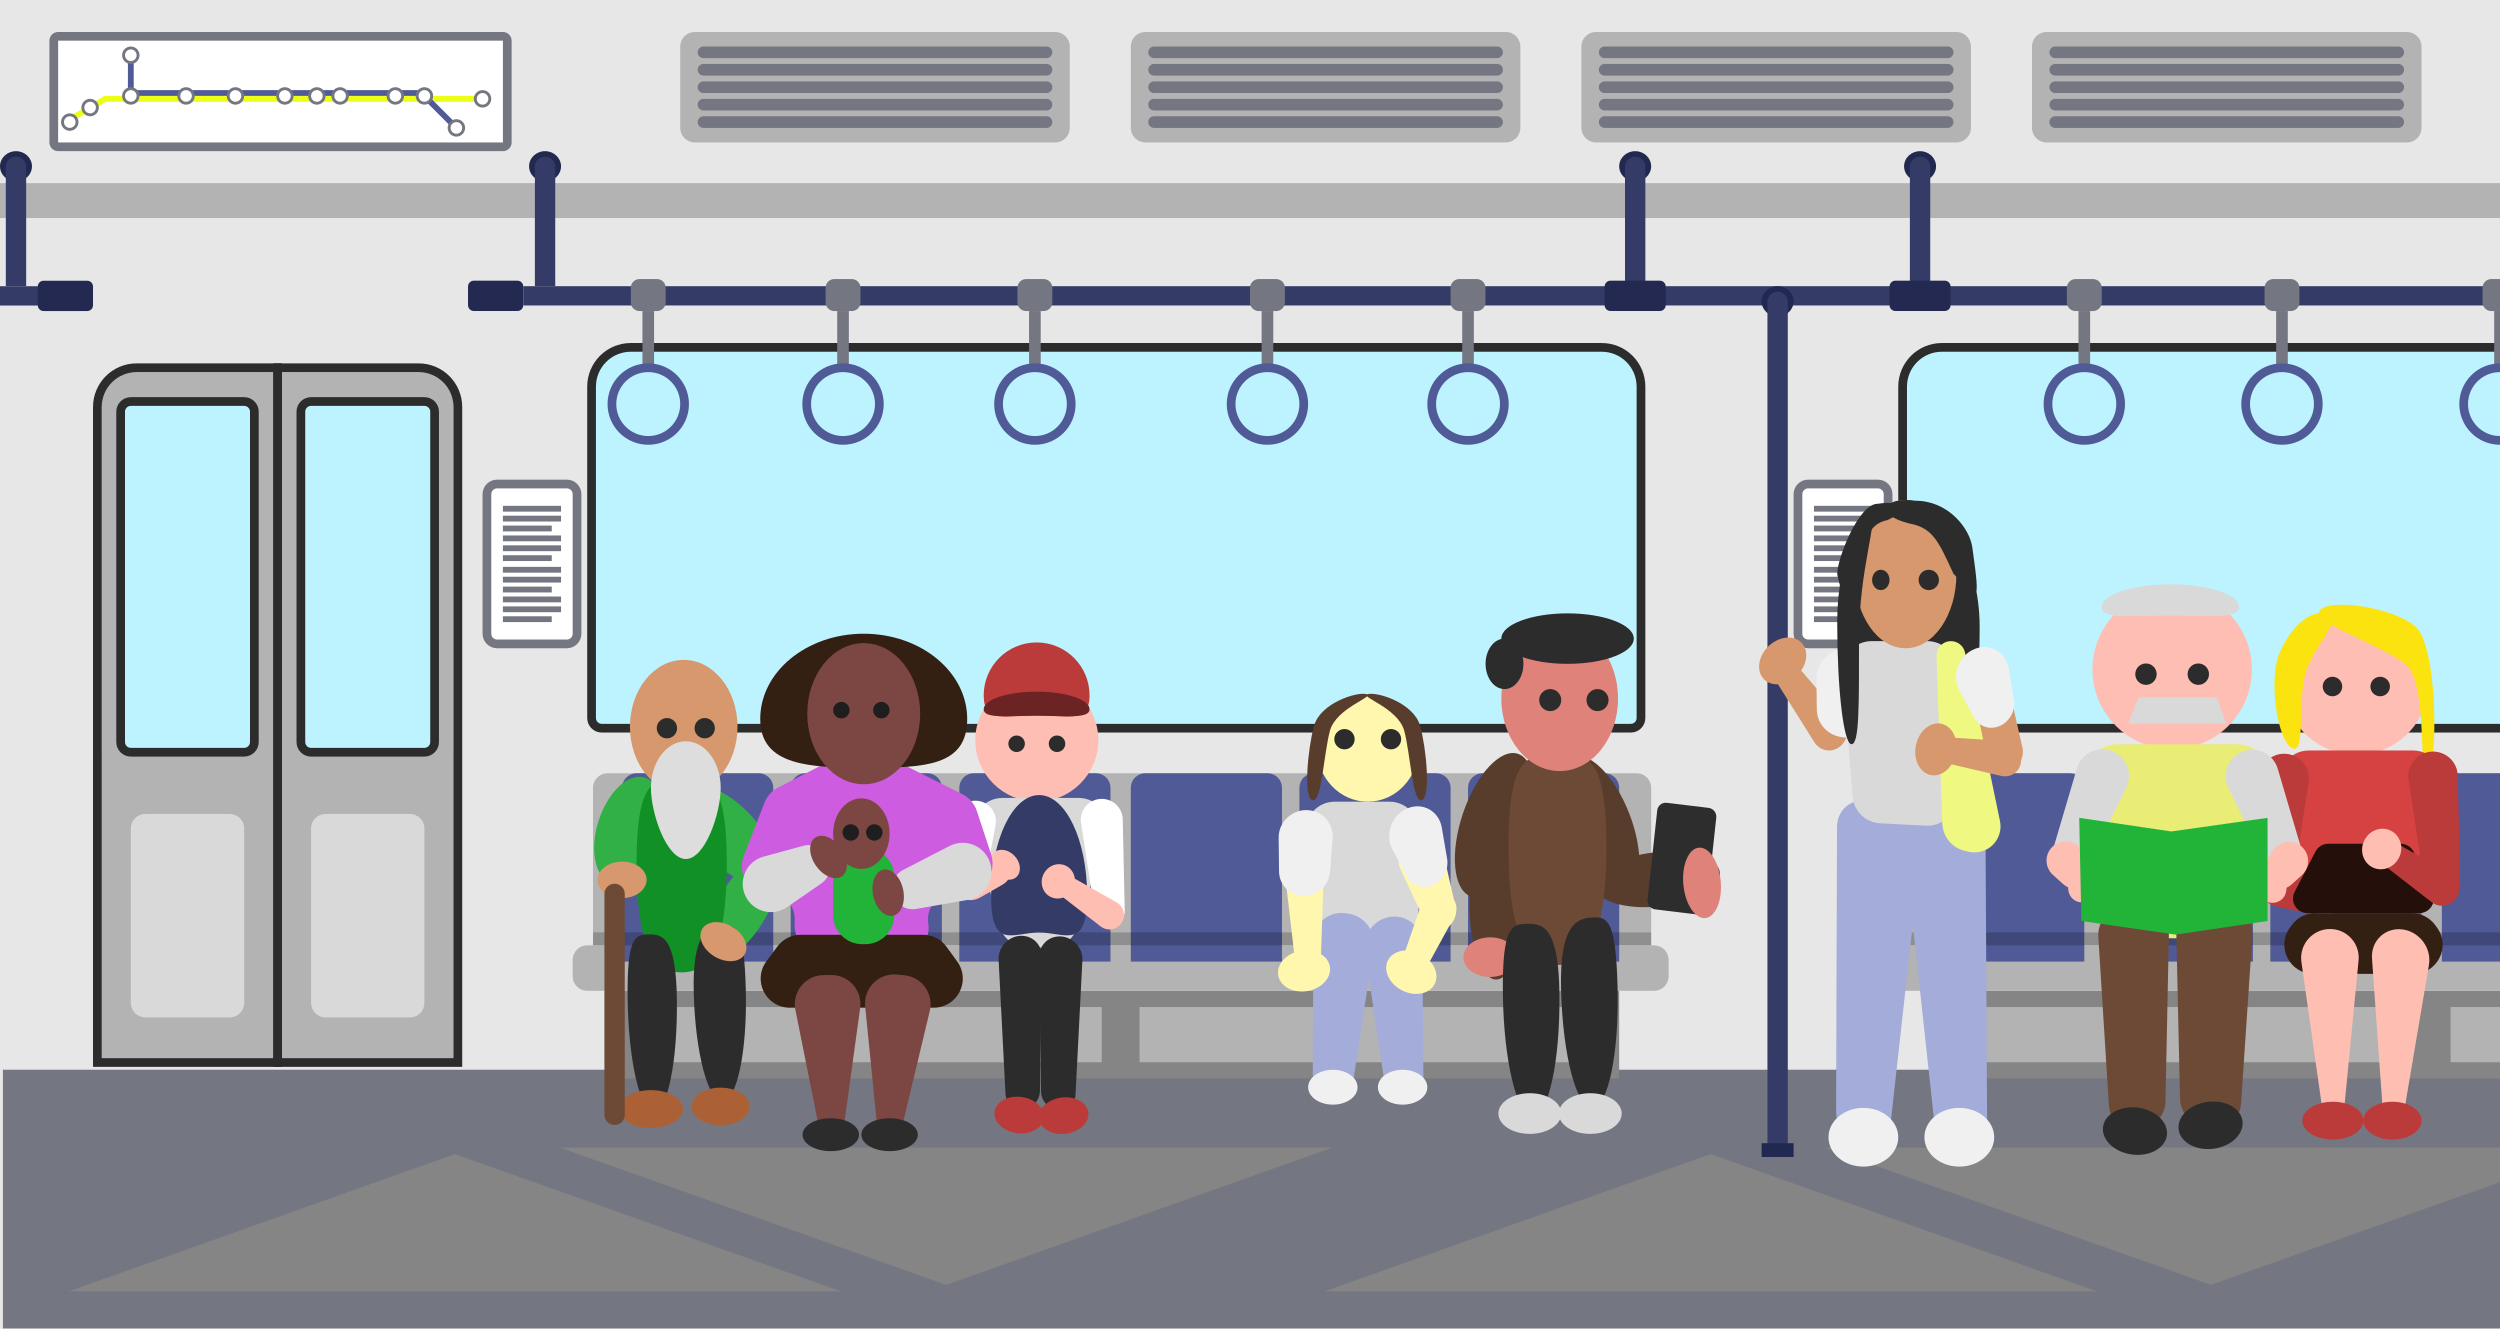
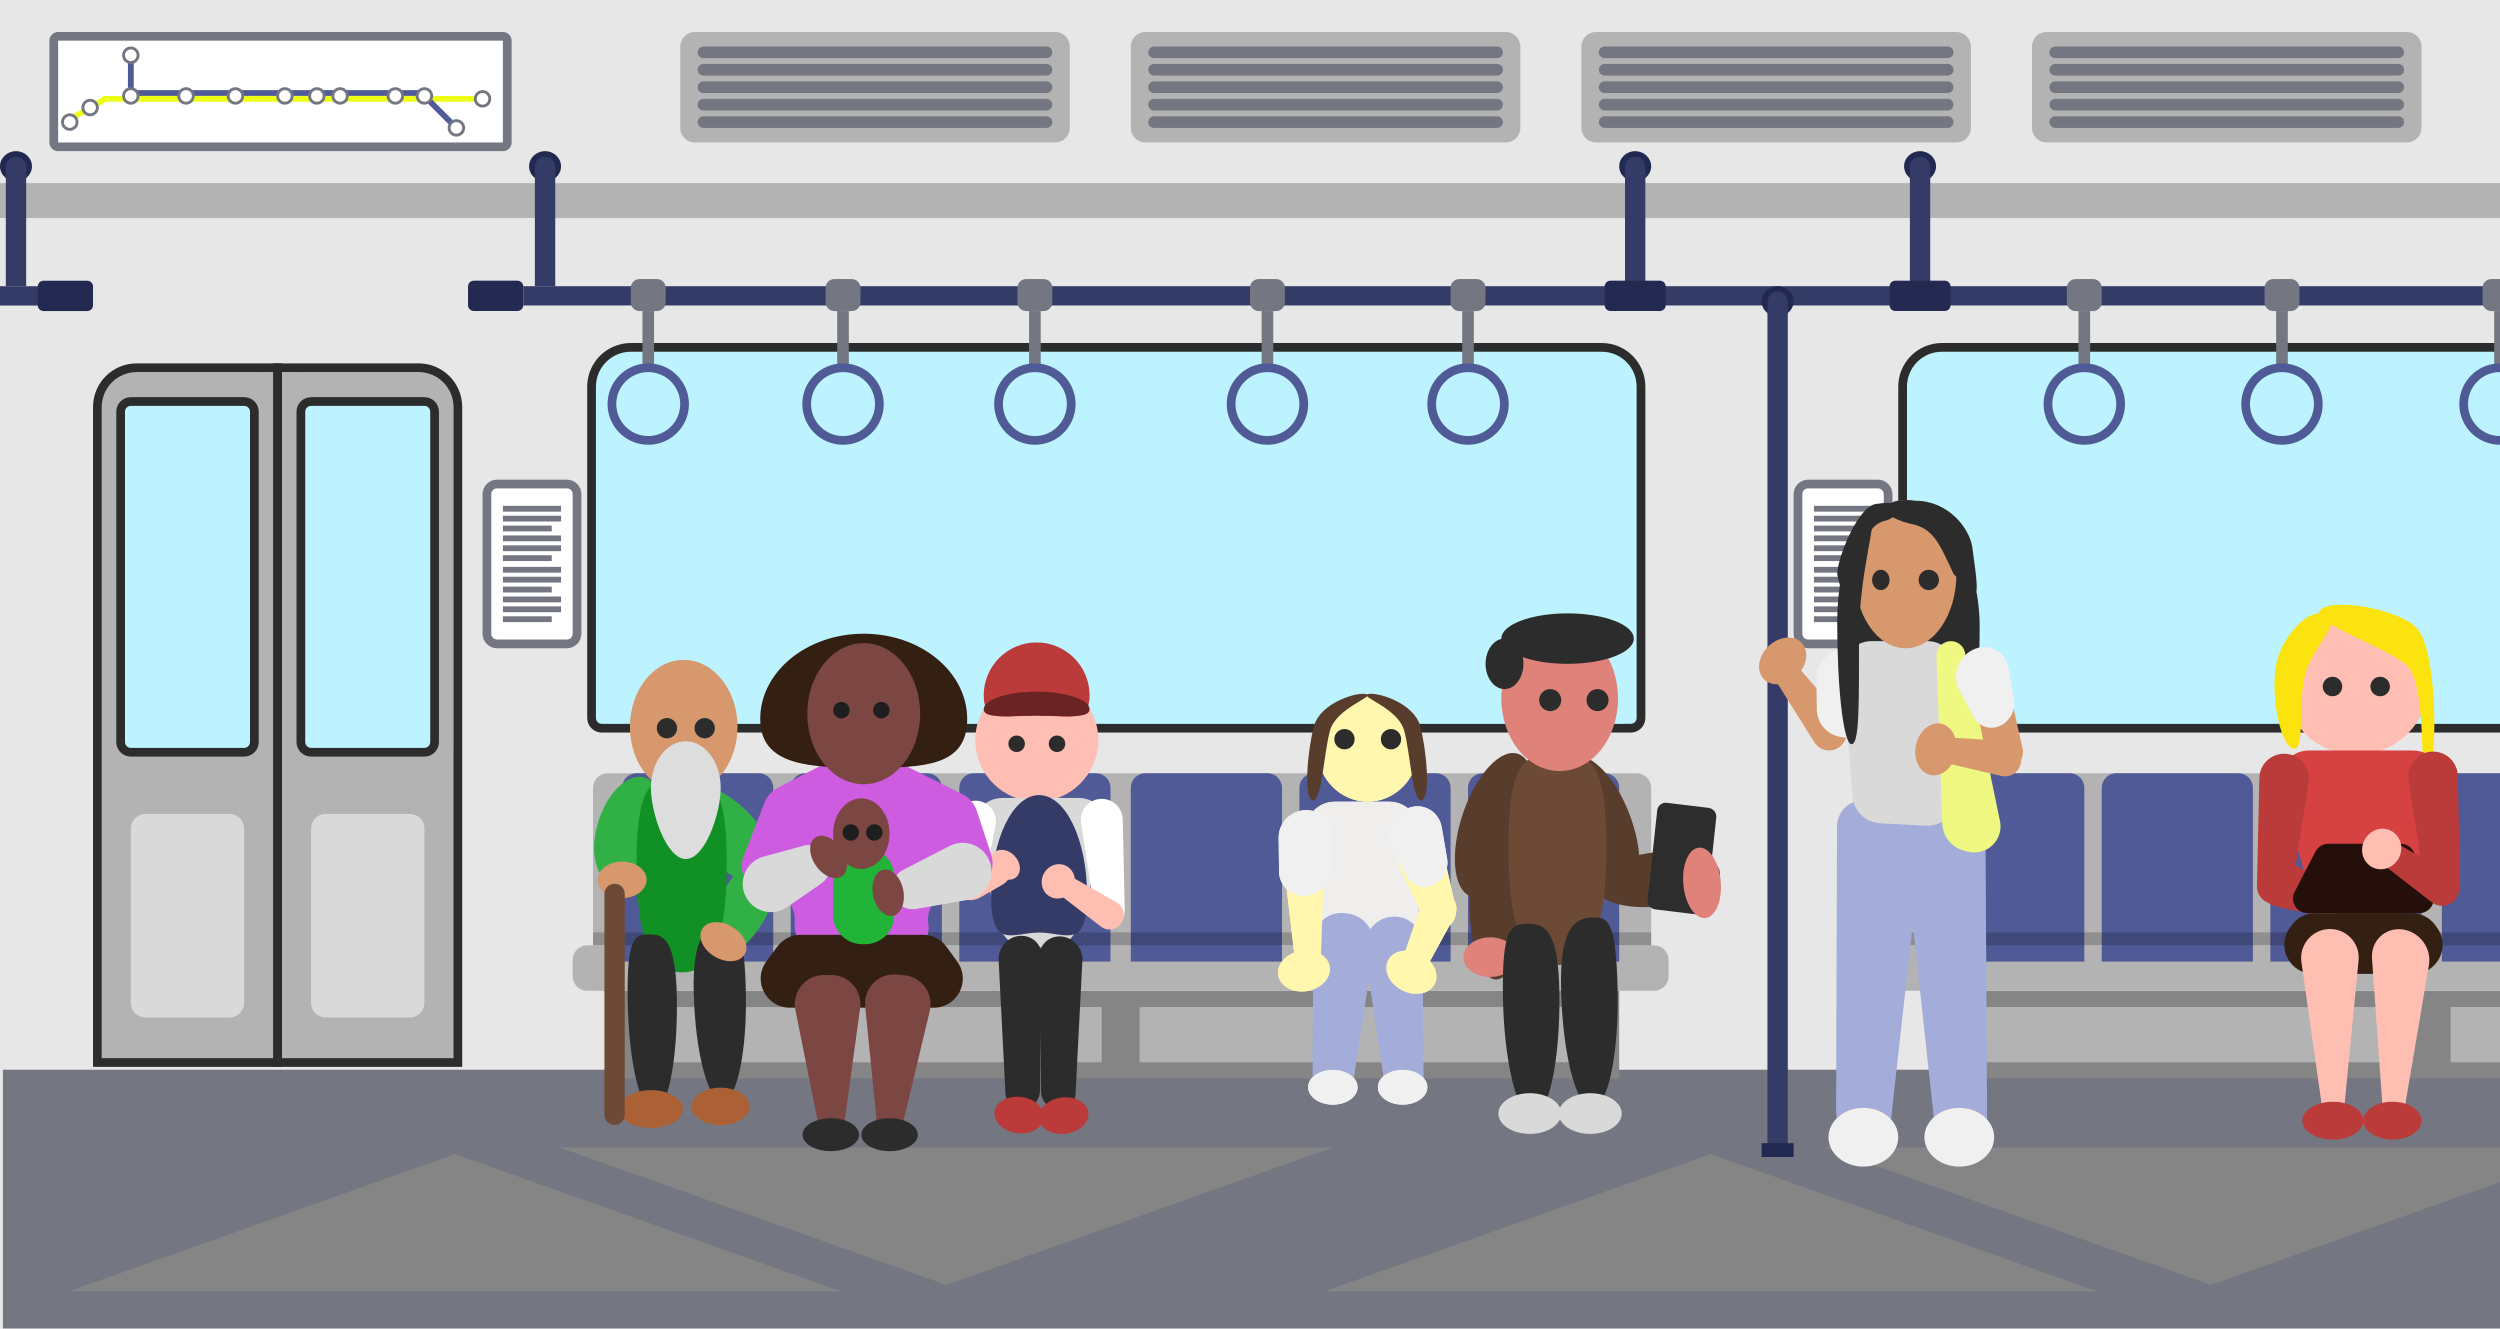
<svg xmlns="http://www.w3.org/2000/svg" width="860" height="457" fill="none" viewBox="0 0 860 457">
  <g clip-path="url(#a)">
    <path fill="#E7E7E7" d="M0 0h860v457H0z" />
    <path fill="#747681" d="M1 368h860v90H1z" />
    <path fill="#858585" d="m156.5 397 132.935 47.25H23.565L156.5 397Zm432 0 132.935 47.25h-265.87L588.5 397Zm-263 45-132.935-47.25h265.87L325.5 442Zm435 0-132.935-47.25h265.87L760.5 442Z" />
    <path fill="#BCF3FF" stroke="#2C2C2C" stroke-width="3" d="M551 119.5H217c-7.456 0-13.5 6.044-13.5 13.5v114a3.5 3.5 0 0 0 3.5 3.5h354a3.5 3.5 0 0 0 3.5-3.5V133c0-7.456-6.044-13.5-13.5-13.5Zm433 0H668c-7.456 0-13.5 6.044-13.5 13.5v114a3.5 3.5 0 0 0 3.5 3.5h336a3.5 3.5 0 0 0 3.5-3.5V133c0-7.456-6.044-13.5-13.5-13.5Z" />
    <path fill="#858585" d="M214 340.84h343V371H214z" />
    <path fill="#B3B3B3" d="M225 346.426h154v18.989H225zm167 0h154v18.989H392z" />
    <rect width="377" height="15.638" x="197" y="325.202" fill="#B3B3B3" rx="5" />
    <path fill="#B3B3B3" d="M204 271a5 5 0 0 1 5-5h354a5 5 0 0 1 5 5v54.202H204V271Z" />
    <path fill="#4F5A97" d="M214 271a5 5 0 0 1 5-5h42a5 5 0 0 1 5 5v59.787h-52V271Zm175 0a5 5 0 0 1 5-5h42a5 5 0 0 1 5 5v59.787h-52V271Zm-117 0a5 5 0 0 1 5-5h42a5 5 0 0 1 5 5v59.787h-52V271Zm175 0a5 5 0 0 1 5-5h42a5 5 0 0 1 5 5v59.787h-52V271Zm-117 0a5 5 0 0 1 5-5h42a5 5 0 0 1 5 5v59.787h-52V271Zm175 0a5 5 0 0 1 5-5h42a5 5 0 0 1 5 5v59.787h-52V271Z" />
    <path fill="#000" fill-opacity=".2" d="M204 320.734h364v4.468H204z" />
    <ellipse cx="10.668" cy="18.996" fill="#30B045" rx="10.668" ry="18.996" transform="matrix(.93518 .35418 -.32041 .94728 212.173 263.82)" />
    <ellipse cx="10.244" cy="20.983" fill="#30B045" rx="10.244" ry="20.983" transform="matrix(.69361 -.72035 .69224 .72167 228.92 279.397)" />
    <ellipse cx="8.601" cy="19.974" fill="#31B045" rx="8.601" ry="19.974" transform="matrix(.8632 .50487 -.49508 .86885 258.195 290)" />
    <path fill="#119125" d="M250.013 297c0 30.77-6.948 37.5-15.519 37.5s-15.519-6.73-15.519-37.5 6.948-29 15.519-29 15.519-1.77 15.519 29Z" />
    <ellipse cx="8.44" cy="6.287" fill="#D6986C" rx="8.44" ry="6.287" transform="rotate(-.256 66446.379 -45854.181) skewX(-.11)" />
    <path fill="#2C2C2C" d="M232.842 343.625c.298 21.409-3.25 38.789-7.925 38.819-4.675.029-8.707-17.303-9.005-38.712-.298-21.41 2.579-22.278 7.254-22.308 4.675-.029 9.378.791 9.676 22.201Zm23.713-3.161c.546 20.91-3.021 38.093-7.967 38.378-4.946.284-9.398-16.436-9.944-37.346-.546-20.911 4.998-22.786 9.944-23.071 4.946-.285 7.421 1.129 7.967 22.039Z" />
    <ellipse cx="235.203" cy="250" fill="#D6986C" rx="18.5" ry="23" />
    <path fill="#DDD" d="M247.92 271c0 8.837-5.373 24.5-12 24.5-6.628 0-12-15.663-12-24.5s5.372-16 12-16c6.627 0 12 7.163 12 16Z" />
    <circle cx="229.42" cy="250.5" r="3.5" fill="#2C2C2C" />
    <circle cx="242.42" cy="250.5" r="3.5" fill="#2C2C2C" />
    <ellipse cx="8.51" cy="5.945" fill="#D6986C" rx="8.51" ry="5.945" transform="matrix(.8632 .50487 -.49508 .86885 244.461 314.47)" />
    <ellipse cx="223.92" cy="381.5" fill="#AB6135" rx="11" ry="6.5" />
    <ellipse cx="247.896" cy="380.603" fill="#AB6135" rx="9.976" ry="6.451" />
    <rect width="7" height="83" x="207.92" y="304" fill="#6C4A36" rx="3.5" />
    <path fill="#858585" d="M665 340.84h343V371H665z" />
    <path fill="#B3B3B3" d="M676 346.426h154v18.989H676zm167 0h154v18.989H843z" />
    <rect width="377" height="15.638" x="648" y="325.202" fill="#B3B3B3" rx="5" />
    <path fill="#B3B3B3" d="M655 271a5 5 0 0 1 5-5h354c2.76 0 5 2.239 5 5v54.202H655V271Z" />
    <path fill="#4F5A97" d="M665 271a5 5 0 0 1 5-5h42a5 5 0 0 1 5 5v59.787h-52V271Zm175 0a5 5 0 0 1 5-5h42a5 5 0 0 1 5 5v59.787h-52V271Zm-117 0a5 5 0 0 1 5-5h42a5 5 0 0 1 5 5v59.787h-52V271Zm58 0a5 5 0 0 1 5-5h42a5 5 0 0 1 5 5v59.787h-52V271Z" />
    <path fill="#000" fill-opacity=".2" d="M655 320.734h364v4.468H655z" />
    <rect width="31" height="55" x="167.5" y="166.5" fill="#fff" stroke="#747681" stroke-width="3" rx="3.5" />
    <path stroke="#747681" stroke-width="2" d="M173 175h20m-20 10.2h20m-20-6.8h20m-20 10.2h20m-20-6.8h16.8M173 192h16.8m-16.8 4h20m-20 10.2h20m-20-6.8h20m-20 10.2h20m-20-6.8h16.8M173 213h16.8" />
    <rect width="31" height="55" x="618.5" y="166.5" fill="#fff" stroke="#747681" stroke-width="3" rx="3.5" />
    <path stroke="#747681" stroke-width="2" d="M624 175h20m-20 10.2h20m-20-6.8h20m-20 10.2h20m-20-6.8h16.8M624 192h16.8m-16.8 4h20m-20 10.2h20m-20-6.8h20m-20 10.2h20m-20-6.8h16.8M624 213h16.8" />
    <path fill="#B3B3B3" d="M0 63h860v12H0z" />
    <path fill="#333B66" d="M18 98.466h-37v6.638h37z" />
    <rect width="19" height="10.431" fill="#232950" rx="2" transform="matrix(-1 0 0 1 32 96.569)" />
    <ellipse cx="5.5" cy="5.216" fill="#222950" rx="5.5" ry="5.216" transform="matrix(-1 0 0 1 11 52)" />
    <path fill="#333B66" d="M9 98.466v-41.07a3.5 3.5 0 0 0-7 0v41.07h7Zm171-.017h680v6.636H180z" />
    <rect width="19" height="10.427" x="161" y="96.553" fill="#232950" rx="2" />
    <ellipse cx="187.5" cy="57.214" fill="#222950" rx="5.5" ry="5.214" />
    <path fill="#333B66" d="M184 98.45V57.395a3.5 3.5 0 1 1 7 0v41.053h-7Z" />
    <ellipse cx="562.5" cy="57.214" fill="#222950" rx="5.5" ry="5.214" />
    <ellipse cx="660.5" cy="57.214" fill="#222950" rx="5.5" ry="5.214" />
    <path fill="#333B66" d="M559 98.45V57.395a3.5 3.5 0 1 1 7 0v41.053h-7Z" />
    <ellipse cx="611.5" cy="103.663" fill="#222950" rx="5.5" ry="5.214" />
    <path fill="#333B66" d="M608 395.156V103.845a3.5 3.5 0 1 1 7 0v291.311h-7ZM657 98.45V57.395a3.5 3.5 0 1 1 7 0v41.053h-7Z" />
    <path fill="#222950" d="M606 393.26h11V398h-11z" />
    <rect width="21" height="10.427" x="552" y="96.553" fill="#232950" rx="2" />
    <rect width="21" height="10.427" x="650" y="96.553" fill="#232950" rx="2" />
    <rect width="12" height="11" x="217" y="96" fill="#747681" rx="3" />
    <path fill="#747681" d="M221 107h4v19h-4z" />
    <circle cx="223" cy="139" r="12.5" stroke="#4F5A97" stroke-width="3" />
    <rect width="12" height="11" x="350" y="96" fill="#747681" rx="3" />
    <path fill="#747681" d="M354 107h4v19h-4z" />
    <circle cx="356" cy="139" r="12.5" stroke="#4F5A97" stroke-width="3" />
    <rect width="12" height="11" x="499" y="96" fill="#747681" rx="3" />
    <path fill="#747681" d="M503 107h4v19h-4z" />
    <circle cx="505" cy="139" r="12.5" stroke="#4F5A97" stroke-width="3" />
    <rect width="12" height="11" x="284" y="96" fill="#747681" rx="3" />
    <path fill="#747681" d="M288 107h4v19h-4z" />
    <circle cx="290" cy="139" r="12.5" stroke="#4F5A97" stroke-width="3" />
    <rect width="12" height="11" x="430" y="96" fill="#747681" rx="3" />
    <path fill="#747681" d="M434 107h4v19h-4z" />
    <circle cx="436" cy="139" r="12.5" stroke="#4F5A97" stroke-width="3" />
    <rect width="12" height="11" x="711" y="96" fill="#747681" rx="3" />
    <path fill="#747681" d="M715 107h4v19h-4z" />
    <circle cx="717" cy="139" r="12.5" stroke="#4F5A97" stroke-width="3" />
    <rect width="12" height="11" x="779" y="96" fill="#747681" rx="3" />
    <path fill="#747681" d="M783 107h4v19h-4z" />
    <circle cx="785" cy="139" r="12.5" stroke="#4F5A97" stroke-width="3" />
    <rect width="12" height="11" x="854" y="96" fill="#747681" rx="3" />
    <path fill="#747681" d="M858 107h4v19h-4z" />
    <circle cx="860" cy="139" r="12.5" stroke="#4F5A97" stroke-width="3" />
    <rect width="134" height="38" x="234" y="11" fill="#B3B3B3" rx="5" />
    <rect width="122" height="4" x="240" y="40" fill="#747681" rx="2" />
    <rect width="122" height="4" x="240" y="28" fill="#747681" rx="2" />
    <rect width="122" height="4" x="240" y="16" fill="#747681" rx="2" />
    <rect width="122" height="4" x="240" y="34" fill="#747681" rx="2" />
    <rect width="122" height="4" x="240" y="22" fill="#747681" rx="2" />
    <rect width="134" height="38" x="544" y="11" fill="#B3B3B3" rx="5" />
    <rect width="122" height="4" x="550" y="40" fill="#747681" rx="2" />
    <rect width="122" height="4" x="550" y="28" fill="#747681" rx="2" />
    <rect width="122" height="4" x="550" y="16" fill="#747681" rx="2" />
    <rect width="122" height="4" x="550" y="34" fill="#747681" rx="2" />
    <rect width="122" height="4" x="550" y="22" fill="#747681" rx="2" />
    <rect width="134" height="38" x="699" y="11" fill="#B3B3B3" rx="5" />
    <rect width="122" height="4" x="705" y="40" fill="#747681" rx="2" />
    <rect width="122" height="4" x="705" y="28" fill="#747681" rx="2" />
    <rect width="122" height="4" x="705" y="16" fill="#747681" rx="2" />
    <rect width="122" height="4" x="705" y="34" fill="#747681" rx="2" />
    <rect width="122" height="4" x="705" y="22" fill="#747681" rx="2" />
    <rect width="134" height="38" x="389" y="11" fill="#B3B3B3" rx="5" />
    <rect width="122" height="4" x="395" y="40" fill="#747681" rx="2" />
    <rect width="122" height="4" x="395" y="28" fill="#747681" rx="2" />
    <rect width="122" height="4" x="395" y="16" fill="#747681" rx="2" />
    <rect width="122" height="4" x="395" y="34" fill="#747681" rx="2" />
    <rect width="122" height="4" x="395" y="22" fill="#747681" rx="2" />
    <rect width="156" height="38" x="18.5" y="12.5" fill="#fff" stroke="#747681" stroke-width="3" rx="1.5" />
    <rect width="102" height="2" x="44" y="31" fill="#4F5A97" rx="1" />
    <rect width="133" height="2" x="35" y="33" fill="#ECFF14" rx="1" />
    <rect width="19.777" height="2" x="145.414" y="31" fill="#4F5A97" rx="1" transform="rotate(45 145.414 31)" />
    <rect width="15" height="2" x="46" y="18" fill="#4F5A97" rx="1" transform="rotate(90 46 18)" />
    <rect width="15" height="2" x="36.99" y="34.732" fill="#ECFF14" rx="1" transform="rotate(150 36.99 34.732)" />
    <circle cx="64" cy="33" r="2.5" fill="#fff" stroke="#747681" />
    <circle cx="45" cy="33" r="2.5" fill="#fff" stroke="#747681" />
    <circle cx="45" cy="19" r="2.5" fill="#fff" stroke="#747681" />
    <circle cx="31" cy="37" r="2.5" fill="#fff" stroke="#747681" />
    <circle cx="24" cy="42" r="2.5" fill="#fff" stroke="#747681" />
    <circle cx="81" cy="33" r="2.5" fill="#fff" stroke="#747681" />
    <circle cx="98" cy="33" r="2.5" fill="#fff" stroke="#747681" />
    <circle cx="109" cy="33" r="2.5" fill="#fff" stroke="#747681" />
    <circle cx="117" cy="33" r="2.5" fill="#fff" stroke="#747681" />
    <circle cx="136" cy="33" r="2.5" fill="#fff" stroke="#747681" />
    <circle cx="146" cy="33" r="2.5" fill="#fff" stroke="#747681" />
    <circle cx="157" cy="44" r="2.5" fill="#fff" stroke="#747681" />
    <circle cx="166" cy="34" r="2.5" fill="#fff" stroke="#747681" />
    <path fill="#B3B3B3" d="M35 258h59v106H35z" />
    <path fill="#B3B3B3" d="M35 132h6v232h-6zm53-4h6v236h-6z" />
    <path fill="#B3B3B3" d="M38 128h51v11H38z" />
    <path stroke="#2C2C2C" stroke-width="3" d="M47 126.5h48.5v239h-62V140c0-7.456 6.044-13.5 13.5-13.5Z" />
    <rect width="46" height="120.642" x="41.5" y="138.124" fill="#BCF3FF" stroke="#2C2C2C" stroke-width="3" rx="3.5" />
    <path fill="#B3B3B3" d="M156 258H97v106h59z" />
    <path fill="#B3B3B3" d="M156 132h-6v232h6zm-53-4h-6v236h6z" />
    <path fill="#B3B3B3" d="M153 128h-51v11h51z" />
    <path stroke="#2C2C2C" stroke-width="3" d="M144 126.5H95.5v239h62V140c0-7.456-6.044-13.5-13.5-13.5Z" />
    <rect width="46" height="120.642" x="-1.5" y="1.5" fill="#BCF3FF" stroke="#2C2C2C" stroke-width="3" rx="3.5" transform="matrix(-1 0 0 1 148 136.624)" />
    <path fill="#D9D9D9" d="M45 285a5 5 0 0 1 5-5h29a5 5 0 0 1 5 5v60a5 5 0 0 1-5 5H50a5 5 0 0 1-5-5v-60Z" />
    <rect width="39" height="70" x="107" y="280" fill="#D9D9D9" rx="5" />
    <ellipse cx="11.573" cy="25.823" fill="#593D2C" rx="11.573" ry="25.823" transform="matrix(.93518 .35418 -.32041 .94728 511.548 255.284)" />
    <ellipse cx="11.594" cy="25.78" fill="#593D2C" rx="11.594" ry="25.78" transform="matrix(.9172 -.39843 .3617 .9323 529.874 265.056)" />
    <ellipse cx="9.156" cy="25.981" fill="#593D2C" rx="9.156" ry="25.981" transform="rotate(-.256 64048.13 -112974.177) skewX(-.108)" />
    <ellipse cx="9.331" cy="21.669" fill="#593D2C" rx="9.331" ry="21.669" transform="matrix(-.09507 -.99547 .99433 -.10632 549.438 314.098)" />
    <path fill="#6C4A36" d="M552.598 291.279c0 33.382-7.537 40.682-16.835 40.682-9.298 0-16.836-7.3-16.836-40.682 0-33.381 7.538-31.461 16.836-31.461 9.298 0 16.835-1.92 16.835 31.461Z" />
    <ellipse cx="9.156" cy="6.821" fill="#DE827A" rx="9.156" ry="6.821" transform="matrix(.99999 -.00447 .00255 1 503.414 322.48)" />
    <path fill="#2C2C2C" d="M536.439 341.851c.293 23.226-3.822 42.085-9.192 42.122-5.37.037-9.961-18.761-10.254-41.987-.293-23.226 3.013-24.172 8.383-24.209 5.37-.037 10.77.848 11.063 24.074Zm20.002-2.335c.592 22.685-3.277 41.325-8.643 41.634-5.366.309-10.196-17.83-10.788-40.515-.592-22.684 5.422-24.719 10.788-25.028 5.366-.309 8.051 1.225 8.643 23.909Z" />
    <ellipse cx="536.532" cy="240.291" fill="#DE827A" rx="20.07" ry="24.952" />
    <ellipse cx="539.244" cy="219.679" fill="#2C2C2C" rx="22.782" ry="8.679" />
    <ellipse cx="517.547" cy="228.358" fill="#2C2C2C" rx="6.509" ry="8.679" />
    <circle cx="533.277" cy="240.833" r="3.797" fill="#2C2C2C" />
    <circle cx="549.55" cy="240.833" r="3.797" fill="#2C2C2C" />
    <rect width="20.459" height="36.876" fill="#2D2D2D" rx="3" transform="matrix(.99274 .12032 -.10762 .9942 570.406 275.805)" />
    <ellipse cx="12.157" cy="6.45" fill="#DE827A" rx="12.157" ry="6.45" transform="matrix(-.09507 -.99547 .99433 -.10632 580.241 316.488)" />
    <ellipse cx="526.266" cy="383.061" fill="#D9D9D9" rx="10.823" ry="6.999" />
    <ellipse cx="547.047" cy="383.061" fill="#D9D9D9" rx="10.823" ry="6.999" />
    <circle cx="356.665" cy="254.593" r="21.161" fill="#FFBEB3" />
    <circle cx="349.717" cy="255.857" r="2.843" fill="#2C2C2C" />
    <circle cx="363.613" cy="255.857" r="2.843" fill="#2C2C2C" />
    <path fill="#D9D9D9" d="M335.209 287.152c-1.758-6.368 3.033-12.661 9.64-12.661h26.239c6.771 0 11.585 6.588 9.527 13.039l-10.043 31.482a10 10 0 0 1-9.527 6.961h-7.505a10 10 0 0 1-9.64-7.339l-8.691-31.482Z" />
    <path fill="#fff" d="M328.467 282.387a7.06 7.06 0 0 1 7.369-6.945c4.292.188 7.422 4.134 6.629 8.357l-3.915 20.834a5.25 5.25 0 0 1-10.407-1.05l.324-21.196Z" />
    <path fill="#333B66" d="M373.96 307.973c0 19.038-7.392 12.826-16.512 12.826-9.119 0-16.512 6.212-16.512-12.826 0-19.039 7.393-34.472 16.512-34.472 9.12 0 16.512 15.433 16.512 34.472Z" />
    <path fill="#FFBEB2" d="M337.153 308.756a6.71 6.71 0 0 1-9.306-2.738c-1.972-3.82.107-8.484 4.266-9.57l8.753-2.286a5.497 5.497 0 0 1 4.13 10.085l-7.843 4.509Z" />
    <ellipse cx="345.812" cy="297.487" fill="#FFBEB2" rx="4.422" ry="5.685" transform="rotate(-42.352 345.812 297.487)" />
    <path fill="#fff" d="M386.219 281.857a7.207 7.207 0 0 0-7.522-7.042c-4.287.188-7.46 4.056-6.807 8.296l4.786 31.102a5.147 5.147 0 0 0 10.235-.897l-.692-31.459Z" />
    <path fill="#FFBEB2" d="M378.621 318.691a4.975 4.975 0 1 0 5.505-8.258l-16.717-9.493a3.598 3.598 0 0 0-3.981 5.972l15.193 11.779Z" />
    <ellipse cx="364.053" cy="303.187" fill="#FFBEB2" rx="5.643" ry="5.969" transform="rotate(26.305 364.053 303.187)" />
    <path fill="#2C2C2C" d="M362.949 322.288c-3.289.718-5.554 3.611-5.503 7.028l.688 46.269c.042 2.822 2.056 5.33 4.82 6.005 3.534.862 6.847-1.57 7.031-5.16l2.357-46.052c.259-5.059-4.501-9.158-9.393-8.09Z" />
    <ellipse cx="8.542" cy="6.278" fill="#BB3A3A" rx="8.542" ry="6.278" transform="matrix(.99614 -.08777 .05002 .99875 357.092 378.255)" />
    <path fill="#2C2C2C" d="M352.918 322.084c3.288.718 5.554 3.611 5.503 7.027l-.688 46.27c-.042 2.821-2.056 5.33-4.821 6.005-3.533.861-6.847-1.57-7.031-5.16l-2.356-46.052c-.259-5.059 4.501-9.158 9.393-8.09Z" />
    <ellipse cx="8.542" cy="6.278" fill="#BB3A3A" rx="8.542" ry="6.278" transform="matrix(-.99614 -.08777 -.05002 .99875 359.428 378.052)" />
    <path fill="#BB3A3A" d="M374.807 239.206c0 10.055-8.151 6.774-18.206 6.774s-18.206 3.281-18.206-6.774S346.546 221 356.601 221s18.206 8.151 18.206 18.206Z" />
    <path fill="#6B2323" d="M374.807 243.983c0 3.34-8.151 2.251-18.206 2.251s-18.206 1.089-18.206-2.251 8.151-6.047 18.206-6.047 18.206 2.707 18.206 6.047Z" />
    <path fill="#CE5CE0" d="M262.974 276.159a9.992 9.992 0 0 1 4.761-5.28l24.473-12.543a10.005 10.005 0 0 1 9.034-.045l29.774 14.888a9.996 9.996 0 0 1 5.027 5.818l4.896 14.877c2.129 6.468-2.689 13.126-9.499 13.126h-2.957c-5.698 0-10.046 5.093-9.152 10.72.893 5.628-3.455 10.721-9.153 10.721h-26.806c-5.523 0-10-4.477-10-10v-2.35a9.09 9.09 0 0 0-9.091-9.091c-6.392 0-10.788-6.422-8.474-12.381l7.167-18.46Z" />
    <path fill="#341F13" d="M267.42 325.605a10 10 0 0 1 8.031-4.041h42.055a10 10 0 0 1 8.093 4.126l3.689 5.082c4.798 6.61.075 15.873-8.093 15.873H271.68c-8.216 0-12.927-9.359-8.031-15.958l3.771-5.082Zm65.298-78.257c0 16.208-14.669 16.77-34.331 16.77-19.661 0-36.869-.562-36.869-16.77S277.457 218 297.118 218c19.662 0 35.6 13.14 35.6 29.348Z" />
    <ellipse cx="297.118" cy="245.509" fill="#7C4642" rx="19.418" ry="24.273" />
    <circle cx="289.432" cy="244.295" r="2.832" fill="#1E1E1E" />
    <circle cx="303.186" cy="244.295" r="2.832" fill="#1E1E1E" />
    <rect width="21.036" height="33.173" x="286.6" y="291.627" fill="#22B339" rx="10" />
    <ellipse cx="296.309" cy="286.773" fill="#7C4642" rx="9.709" ry="12.136" />
    <circle cx="292.668" cy="286.368" r="2.832" fill="#1E1E1E" />
    <circle cx="300.759" cy="286.368" r="2.832" fill="#1E1E1E" />
    <path fill="#D9D9D9" d="M256.609 308.567c-2.88-5.502.068-12.258 6.061-13.887l13.729-3.733a7.29 7.29 0 0 1 8.369 3.652 7.29 7.29 0 0 1-2.317 9.379l-11.71 8.081c-4.803 3.315-11.425 1.679-14.132-3.492Zm83.799-12.3c2.239 5.818-1.392 12.232-7.533 13.306l-17.676 3.092a7.158 7.158 0 0 1-4.515-13.414l15.948-8.226c5.237-2.702 11.66-.258 13.776 5.242Z" />
    <path fill="#7C4642" d="M283.341 335.424c-6.283.048-10.966 5.808-9.73 11.968l7.883 39.27a4.536 4.536 0 0 0 8.941-.274l5.452-39.62c.83-6.038-3.887-11.409-9.982-11.363l-2.564.019Zm25.135-.178c-6.256-.57-11.483 4.703-10.857 10.955l3.987 39.854a4.535 4.535 0 0 0 8.925.605l9.317-38.893c1.42-5.927-2.748-11.735-8.818-12.288l-2.554-.233Z" />
    <ellipse cx="285.011" cy="294.8" fill="#7C4642" rx="5.259" ry="8.091" transform="rotate(-34.69 285.011 294.8)" />
    <ellipse cx="305.534" cy="307.093" fill="#7C4642" rx="5.259" ry="8.091" transform="rotate(-11.762 305.534 307.093)" />
    <ellipse cx="285.791" cy="390.336" fill="#2C2C2C" rx="9.709" ry="5.664" />
    <ellipse cx="306.018" cy="390.336" fill="#2C2C2C" rx="9.709" ry="5.664" />
    <path fill="#2C2C2C" d="M637 203h37v26h-37z" />
    <path fill="#D6986C" d="M633.866 247.24c2.418 2.81 1.997 7.244-.909 9.576-2.842 2.281-6.879 1.594-8.824-1.503l-14.239-22.665c-1.225-1.951-.784-4.597 1.007-6.034 1.748-1.403 4.2-1.183 5.655.508l17.31 20.118Z" />
    <path fill="#A4ACD9" d="M631.932 284.464c.019-5.819 4.865-9.929 10.565-8.959l9.541 1.625c5.609.954 9.764 6.445 9.138 12.076l-10.688 96.166c-.565 5.079-5.001 8.406-10.06 7.544-4.973-.846-8.826-5.452-8.81-10.529l.314-97.923Z" />
    <path fill="#A4ACD9" d="M683.017 286.77c-.032-5.806-4.87-9.901-10.559-8.938l-8.192 1.386c-5.601.949-9.758 6.423-9.148 12.048l10.484 96.652c.525 4.841 4.748 8.02 9.568 7.204 4.743-.803 8.416-5.198 8.389-10.038l-.542-98.314Z" />
    <path fill="#F0F0F0" d="M624.856 233.438c-.074-6.421 5.93-11.361 12.26-10.09l4.453.895c6.004 1.206 9.392 7.449 7.148 13.171l-3.841 9.793c-1.81 4.616-6.725 7.307-11.569 6.334l-.49-.099c-4.543-.912-7.786-4.808-7.839-9.415l-.122-10.589Z" />
    <path fill="#D9D9D9" d="M633.868 231.348c-.468-5.82 4.129-10.802 9.968-10.802H663c5.523 0 10 4.478 10 10v43.509c0 5.73-4.805 10.288-10.527 9.986l-15.733-.829a10 10 0 0 1-9.441-9.185l-3.431-42.679Z" />
    <path fill="#2C2C2C" d="M672.144 215.697c0 25.02-2.6 45.303 1.476 45.303 4.076 0 7.38-20.283 7.38-45.303C681 190.676 667.898 177 663.822 177c-4.075 0 8.322 13.676 8.322 38.697Z" />
    <path fill="#D6986C" d="M676.813 244.307c-2.021-4.312.114-9.85 4.539-11.779 4.29-1.87 8.87.476 9.916 5.079l4.462 19.636c.679 2.985-.939 6.213-3.722 7.426-2.688 1.172-5.615.089-6.842-2.53l-8.353-17.832Z" />
    <path fill="#EFF981" d="M666.175 225.665a4.949 4.949 0 0 1 9.791-1.176l12.032 57.968a8.965 8.965 0 0 1-10.968 10.514l-1.33-.335a10 10 0 0 1-7.55-9.355l-1.975-57.616Z" />
    <path fill="#D6986C" d="M689.145 254.816c3.563.214 6.398 3.518 6.097 7.104-.294 3.498-3.455 5.784-6.892 4.985l-21.291-4.953c-2.184-.508-3.736-2.63-3.549-4.853.181-2.163 1.954-3.709 4.103-3.58l21.532 1.297Z" />
    <path fill="#F0F0F0" d="M673.986 237.389c-2.742-5.122-.188-11.943 5.296-14.145 5.242-2.105 10.73 1.012 11.692 6.641l1.833 10.723c.655 3.831-1.529 7.776-5.096 9.208-3.383 1.359-7.041.06-8.732-3.1l-4.993-9.327Z" />
    <ellipse cx="655.5" cy="197.5" fill="#D6986C" rx="17.5" ry="25.5" />
    <ellipse cx="647" cy="199.5" fill="#2C2C2C" rx="3" ry="3.5" />
    <circle cx="663.5" cy="199.5" r="3.5" fill="#2C2C2C" />
    <path fill="#2C2C2C" d="M639.5 219.5c0 23.233.137 36.5-2.58 36.5S632 237.166 632 213.933c0-23.234 8.735-35.933 11.452-35.933 2.717 0-3.952 18.267-3.952 41.5Z" />
    <path fill="#2C2C2C" d="M649.248 178.93c-5.89 1.207-6.731 5.192-10.517 14.278-6.31 6.923-4.628 13.413-6.731 4.326 0-5.496 7.377-24.229 13.882-24.229 7.993-1.298 11.779 1.731 3.366 5.625Z" />
    <path fill="#2C2C2C" d="M656.845 180.086c7.998 1.49 9.999 6.067 15.141 17.279 8.57 8.542 9.413 11.875 6.5-9.011-.936-6.711-8.324-16.1-19.56-16.1-10.856-1.602-14.566 4.786-2.081 7.832Z" />
    <ellipse cx="7.031" cy="9.003" fill="#D6986C" rx="7.031" ry="9.003" transform="matrix(.96173 .27401 -.24435 .96969 661.4 247.13)" />
    <ellipse cx="7.031" cy="9.003" fill="#D6986C" rx="7.031" ry="9.003" transform="matrix(.63497 .77254 -.75267 .6584 615.553 216)" />
    <ellipse cx="641" cy="391.211" fill="#F0F0F0" rx="12" ry="10.102" />
    <ellipse cx="674" cy="391.211" fill="#F0F0F0" rx="12" ry="10.102" />
    <circle cx="810.575" cy="234.671" r="24.99" fill="#FFBEB3" />
    <path fill="#FBE310" d="M793.791 229.45c-4.021 9.433-.195 30.109-5.205 27.973-5.01-2.135-8.422-23.45-4.4-32.884 4.021-9.433 11.343-15.35 16.353-13.214 5.01 2.135-2.726 8.691-6.748 18.125Z" />
    <path fill="#FBE310" d="M827.733 228.704c-7.818-6.638-33.154-14.637-29.629-18.788 3.525-4.152 24.893-1.091 32.711 5.546 7.817 6.638 7.902 46.762 4.377 50.913-3.525 4.151.358-31.034-7.459-37.671Z" />
    <circle cx="802.37" cy="236.163" r="3.357" fill="#2C2C2C" />
    <circle cx="818.781" cy="236.163" r="3.357" fill="#2C2C2C" />
    <path fill="#D64141" d="M784.605 270.831c-1.758-6.369 3.033-12.662 9.639-12.662h35.84c6.771 0 11.585 6.589 9.527 13.04l-13.015 40.796a10 10 0 0 1-9.527 6.961h-11.562a10 10 0 0 1-9.639-7.339l-11.263-40.796Z" />
    <path fill="#BB3A3A" d="M777.215 267.614a8.512 8.512 0 0 1 8.883-8.317c5.062.223 8.81 4.791 8.039 9.798l-5.653 36.729a6.08 6.08 0 0 1-12.087-1.059l.818-37.151Z" />
    <path fill="#BB3A3A" d="M783.236 311.84a7.923 7.923 0 0 1-5.943-9.793c1.318-4.903 6.842-7.319 11.337-4.958l9.457 4.969a6.492 6.492 0 0 1 3.286 7.298 6.494 6.494 0 0 1-7.705 4.789l-10.432-2.305Z" />
    <ellipse cx="799.759" cy="308.895" fill="#FFBEB2" rx="5.222" ry="6.714" />
    <path fill="#BB3A3A" d="M845.476 266.868a8.512 8.512 0 0 0-8.883-8.317c-5.062.223-8.809 4.791-8.039 9.799l5.653 36.728a6.08 6.08 0 0 0 12.087-1.059l-.818-37.151Z" />
    <path fill="#250F0A" d="M796.506 292.953a5 5 0 0 1 4.443-2.707h24.872a5 5 0 0 1 4.54 2.904l6.404 13.871c1.53 3.313-.89 7.096-4.54 7.096h-38.433c-3.745 0-6.161-3.965-4.444-7.293l7.158-13.871Z" />
    <path fill="#BB3A3A" d="M836.503 310.366a5.875 5.875 0 1 0 6.501-9.752l-19.741-11.211a4.25 4.25 0 0 0-4.702 7.053l17.942 13.91Z" />
    <ellipse cx="819.299" cy="292.058" fill="#FFBEB2" rx="6.664" ry="7.049" transform="rotate(26.305 819.299 292.058)" />
    <path fill="#341F13" d="M788.427 318.172a10.003 10.003 0 0 1 8.042-4.055h33.151a10 10 0 0 1 8.103 4.14l.641.887c4.783 6.612.058 15.86-8.103 15.86h-34.448c-8.209 0-12.921-9.344-8.041-15.945l.655-.887Z" />
    <path fill="#FFBEB2" d="M801.439 319.582c-6.003.063-10.597 5.408-9.753 11.347l7.323 51.519a3.654 3.654 0 0 0 3.081 3.102 3.7 3.7 0 0 0 4.22-3.299l5.041-51.853c.568-5.846-4.042-10.876-9.912-10.816Zm25.02.139c-5.977-.769-10.92 3.947-10.491 10.01l3.694 52.195a4.014 4.014 0 0 0 2.855 3.534c2.054.599 4.077-.643 4.429-2.719l8.613-50.819c.978-5.772-3.255-11.448-9.1-12.201Z" />
    <ellipse cx="802.5" cy="385.5" fill="#BB3A3A" rx="10.5" ry="6.5" />
    <ellipse cx="823" cy="385.5" fill="#BB3A3A" rx="10" ry="6.5" />
-     <circle cx="747.215" cy="230.276" r="27.421" fill="#FFBEB3" />
-     <circle cx="738.211" cy="231.913" r="3.683" fill="#2C2C2C" />
-     <circle cx="756.218" cy="231.913" r="3.683" fill="#2C2C2C" />
-     <path fill="#E9EC75" d="M718.378 268.721c-1.758-6.369 3.033-12.661 9.64-12.661h41.934c6.771 0 11.585 6.588 9.527 13.039l-14.901 46.709a10 10 0 0 1-9.527 6.961h-14.138a10 10 0 0 1-9.639-7.339l-12.896-46.709Z" />
-     <path fill="#D9D9D9" d="M714.458 264.307c1.458-4.945 6.712-7.709 11.613-6.109 5.292 1.727 7.828 7.74 5.371 12.735l-12.127 24.648a6.8 6.8 0 0 1-12.626-4.926l7.769-26.348Z" />
-     <path fill="#FFBEB2" d="M706.179 300.93a6.59 6.59 0 0 1-.22-9.578c3.106-3.074 8.289-2.328 10.403 1.497l2.354 4.258a5.776 5.776 0 0 1-8.925 7.083l-3.612-3.26Z" />
-     <ellipse cx="717.837" cy="303.63" fill="#FFBEB2" rx="5.73" ry="7.367" transform="rotate(38.288 717.837 303.63)" />
-     <path fill="#D9D9D9" d="M783.542 264.453c-1.458-4.944-6.712-7.708-11.613-6.109-5.292 1.727-7.828 7.741-5.37 12.736l12.126 24.647a6.801 6.801 0 0 0 12.626-4.926l-7.769-26.348Z" />
-     <path fill="#FFBEB2" d="M791.821 301.077a6.59 6.59 0 0 0 .22-9.579c-3.106-3.073-8.289-2.328-10.403 1.497l-2.354 4.258a5.776 5.776 0 0 0 8.925 7.083l3.612-3.259Z" />
-     <ellipse cx="5.73" cy="7.367" fill="#FFBEB2" rx="5.73" ry="7.367" transform="scale(-1 1) rotate(38.288 -814.144 -976.373)" />
-     <path fill="#6C4A36" d="M756.691 311.38c-4.756.693-8.146 4.746-8.038 9.609l1.27 56.885c.11 4.901 3.74 9.19 8.578 10.136l1.06.207c5.746 1.123 10.974-2.847 11.363-8.629l3.902-57.999c.44-6.544-5.46-12.054-11.903-11.116l-6.232.907Z" />
-     <ellipse cx="11.069" cy="8.135" fill="#2C2C2C" rx="11.069" ry="8.135" transform="matrix(.99614 -.08777 .05002 .99875 749 379.943)" />
-     <path fill="#6C4A36" d="M738.201 311.97c4.677.756 7.985 4.767 7.888 9.564l-1.161 57.3c-.096 4.752-3.587 8.926-8.27 9.892-5.656 1.165-10.834-2.741-11.193-8.444l-3.64-57.962c-.414-6.592 5.588-12.094 12.055-11.049l4.321.699Z" />
-     <ellipse cx="11.069" cy="8.135" fill="#2C2C2C" rx="11.069" ry="8.135" transform="matrix(-.99614 -.08777 -.05002 .99875 745.865 381.943)" />
-     <path fill="#D9D9D9" d="M770.211 208.837c0 4.328-10.562 2.915-23.591 2.915-13.029 0-23.591 1.413-23.591-2.915S733.591 201 746.62 201c13.029 0 23.591 3.509 23.591 7.837Z" />
-     <path fill="#22B339" d="m715.254 281.339 31.658 4.687 33.131-4.687v35.483l-31.658 4.687-32.395-4.687-.736-35.483Z" />
-     <path fill="#D9D9D9" d="M735.622 239.874h27.009l3.159 9.07h-33.691l3.523-9.07Zm-286.435 46.977c-.634-5.91 3.998-11.066 9.943-11.066H478c5.523 0 10 4.477 10 10v27.597c0 5.678-4.721 10.216-10.395 9.992l-15.977-.631a10 10 0 0 1-9.549-8.926l-2.892-26.966Z" />
+     <path fill="#D9D9D9" d="M449.187 286.851c-.634-5.91 3.998-11.066 9.943-11.066H478c5.523 0 10 4.477 10 10v27.597c0 5.678-4.721 10.216-10.395 9.992l-15.977-.631a10 10 0 0 1-9.549-8.926l-2.892-26.966Z" />
    <path fill="#A4ACD9" d="M451.792 323.75c.026-5.891 5.07-10.341 10.9-9.616l.889.111c5.705.709 9.784 6.087 8.921 11.761l-6.818 44.809c-.565 3.719-3.93 6.261-7.669 5.797-3.653-.455-6.439-3.631-6.423-7.322l.2-45.54Z" />
    <path fill="#A4ACD9" d="M489.3 324.923c-.044-5.855-5.061-10.269-10.857-9.552-5.677.702-9.747 6.043-8.908 11.693l6.712 45.196a6.51 6.51 0 0 0 7.287 5.533c3.484-.431 6.139-3.465 6.113-6.984l-.347-45.886Z" />
    <path fill="#FFF7AE" d="M442.638 305.973c-.43-3.682 2.403-7.119 6.116-7.424 3.632-.298 6.591 2.532 6.469 6.187l-.898 26.752c-.077 2.302-1.925 4.247-4.213 4.434-2.235.184-4.143-1.372-4.401-3.587l-3.073-26.362Z" />
    <path fill="#F0F0F0" d="M439.856 288.191c-.072-6.217 5.981-10.848 11.994-9.177a8.963 8.963 0 0 1 6.572 9.371l-.909 11.607c-.414 5.287-5.461 9.086-10.679 8.038-3.966-.797-6.799-4.199-6.845-8.221l-.133-11.618Z" />
    <ellipse cx="458.5" cy="374" fill="#F0F0F0" rx="8.5" ry="6" />
    <ellipse cx="482.5" cy="374" fill="#F0F0F0" rx="8.5" ry="6" />
    <path fill="#FFF7AE" d="M481.813 299.092c-2.02-4.312.114-9.85 4.539-11.779 4.29-1.87 8.87.476 9.916 5.079l4.462 19.636c.679 2.986-.939 6.213-3.722 7.426-2.687 1.172-5.615.089-6.842-2.53l-8.353-17.832Z" />
    <path fill="#FFF7AE" d="M488.865 311.307c1.165-3.374 5.11-5.216 8.482-3.962 3.29 1.224 4.642 4.884 2.948 7.979l-10.497 19.175c-1.076 1.966-3.538 2.891-5.628 2.113-2.035-.757-3.048-2.88-2.345-4.915l7.04-20.39Z" />
    <path fill="#F0F0F0" d="M478.986 292.174c-2.742-5.122-.188-11.943 5.296-14.145 5.242-2.105 10.73 1.012 11.692 6.641l1.833 10.723c.655 3.831-1.528 7.776-5.096 9.208-3.383 1.359-7.041.06-8.732-3.1l-4.993-9.327Z" />
    <ellipse cx="470.5" cy="257.285" fill="#FFF7AE" rx="17.5" ry="18.5" />
    <circle cx="478.5" cy="254.285" r="3.5" fill="#2C2C2C" />
    <circle cx="462.5" cy="254.285" r="3.5" fill="#2C2C2C" />
    <ellipse cx="7.031" cy="9.003" fill="#FFF7AE" rx="7.031" ry="9.003" transform="matrix(.52258 -.85259 .86823 .49615 474 335.963)" />
    <ellipse cx="7.031" cy="9.003" fill="#FFF7AE" rx="7.031" ry="9.003" transform="matrix(-.09338 -.99563 .9923 -.1239 440.313 342.11)" />
-     <path fill="#593D2C" d="M457.498 251.397c-2.161 7.997-2.799 24.753-5.998 23.888-3.199-.865-1.661-17.503.5-25.5 2.162-7.997 14.801-11.865 18-11 3.199.865-10.34 4.614-12.502 12.612Z" />
+     <path fill="#F0EDED" d="M449.187 286.851c-.634-5.91 3.998-11.066 9.943-11.066H478c5.523 0 10 4.477 10 10v27.597c0 5.678-4.721 10.216-10.395 9.992l-15.977-.631a10 10 0 0 1-9.549-8.926l-2.892-26.966Z" />
+     <path fill="#A4ACD9" d="M451.792 323.75c.026-5.891 5.07-10.341 10.9-9.616l.889.111c5.705.709 9.784 6.087 8.921 11.761l-6.818 44.809c-.565 3.719-3.93 6.261-7.669 5.797-3.653-.455-6.439-3.631-6.423-7.322l.2-45.54Z" />
+     <path fill="#A4ACD9" d="M489.3 324.923c-.044-5.855-5.061-10.269-10.857-9.552-5.677.702-9.747 6.043-8.908 11.693l6.712 45.196a6.51 6.51 0 0 0 7.287 5.533c3.484-.431 6.139-3.465 6.113-6.984l-.347-45.886Z" />
+     <path fill="#FFF7AE" d="M442.638 305.973c-.43-3.682 2.403-7.119 6.116-7.424 3.632-.298 6.591 2.532 6.469 6.187l-.898 26.752c-.077 2.302-1.925 4.247-4.213 4.434-2.235.184-4.143-1.372-4.401-3.587l-3.073-26.362Z" />
+     <path fill="#F0F0F0" d="M439.856 288.191c-.072-6.217 5.981-10.848 11.994-9.177a8.963 8.963 0 0 1 6.572 9.371l-.909 11.607c-.414 5.287-5.461 9.086-10.679 8.038-3.966-.797-6.799-4.199-6.845-8.221l-.133-11.618Z" />
+     <ellipse cx="458.5" cy="374" fill="#F0F0F0" rx="8.5" ry="6" />
+     <ellipse cx="482.5" cy="374" fill="#F0F0F0" rx="8.5" ry="6" />
+     <path fill="#FFF7AE" d="M481.813 299.092c-2.02-4.312.114-9.85 4.539-11.779 4.29-1.87 8.87.476 9.916 5.079l4.462 19.636c.679 2.986-.939 6.213-3.722 7.426-2.687 1.172-5.615.089-6.842-2.53l-8.353-17.832Z" />
+     <path fill="#FFF7AE" d="M488.865 311.307c1.165-3.374 5.11-5.216 8.482-3.962 3.29 1.224 4.642 4.884 2.948 7.979l-10.497 19.175c-1.076 1.966-3.538 2.891-5.628 2.113-2.035-.757-3.048-2.88-2.345-4.915l7.04-20.39Z" />
+     <path fill="#F0F0F0" d="M478.986 292.174c-2.742-5.122-.188-11.943 5.296-14.145 5.242-2.105 10.73 1.012 11.692 6.641l1.833 10.723c.655 3.831-1.528 7.776-5.096 9.208-3.383 1.359-7.041.06-8.732-3.1l-4.993-9.327Z" />
+     <ellipse cx="470.5" cy="257.285" fill="#FFF7AE" rx="17.5" ry="18.5" />
+     <circle cx="478.5" cy="254.285" r="3.5" fill="#2C2C2C" />
+     <circle cx="462.5" cy="254.285" r="3.5" fill="#2C2C2C" />
+     <ellipse cx="7.031" cy="9.003" fill="#FFF7AE" rx="7.031" ry="9.003" transform="matrix(.52258 -.85259 .86823 .49615 474 335.963)" />
+     <ellipse cx="7.031" cy="9.003" fill="#FFF7AE" rx="7.031" ry="9.003" transform="matrix(-.09338 -.99563 .9923 -.1239 440.313 342.11)" />
+     <path fill="#593D2C" d="M457.498 251.397c-2.161 7.997-2.799 24.753-5.998 23.888-3.199-.865-1.662-17.503.5-25.5s14.801-11.865 18-11c3.199.865-10.34 4.614-12.502 12.612Z" />
    <path fill="#593D2C" d="M483.057 251.397c2.162 7.997 2.799 24.753 5.998 23.888 3.199-.865 1.662-17.503-.5-25.5-2.161-7.997-14.801-11.865-18-11-3.199.865 10.34 4.614 12.502 12.612Z" />
  </g>
  <defs>
    <clipPath id="a">
      <path fill="#fff" d="M0 0h860v457H0z" />
    </clipPath>
  </defs>
</svg>
